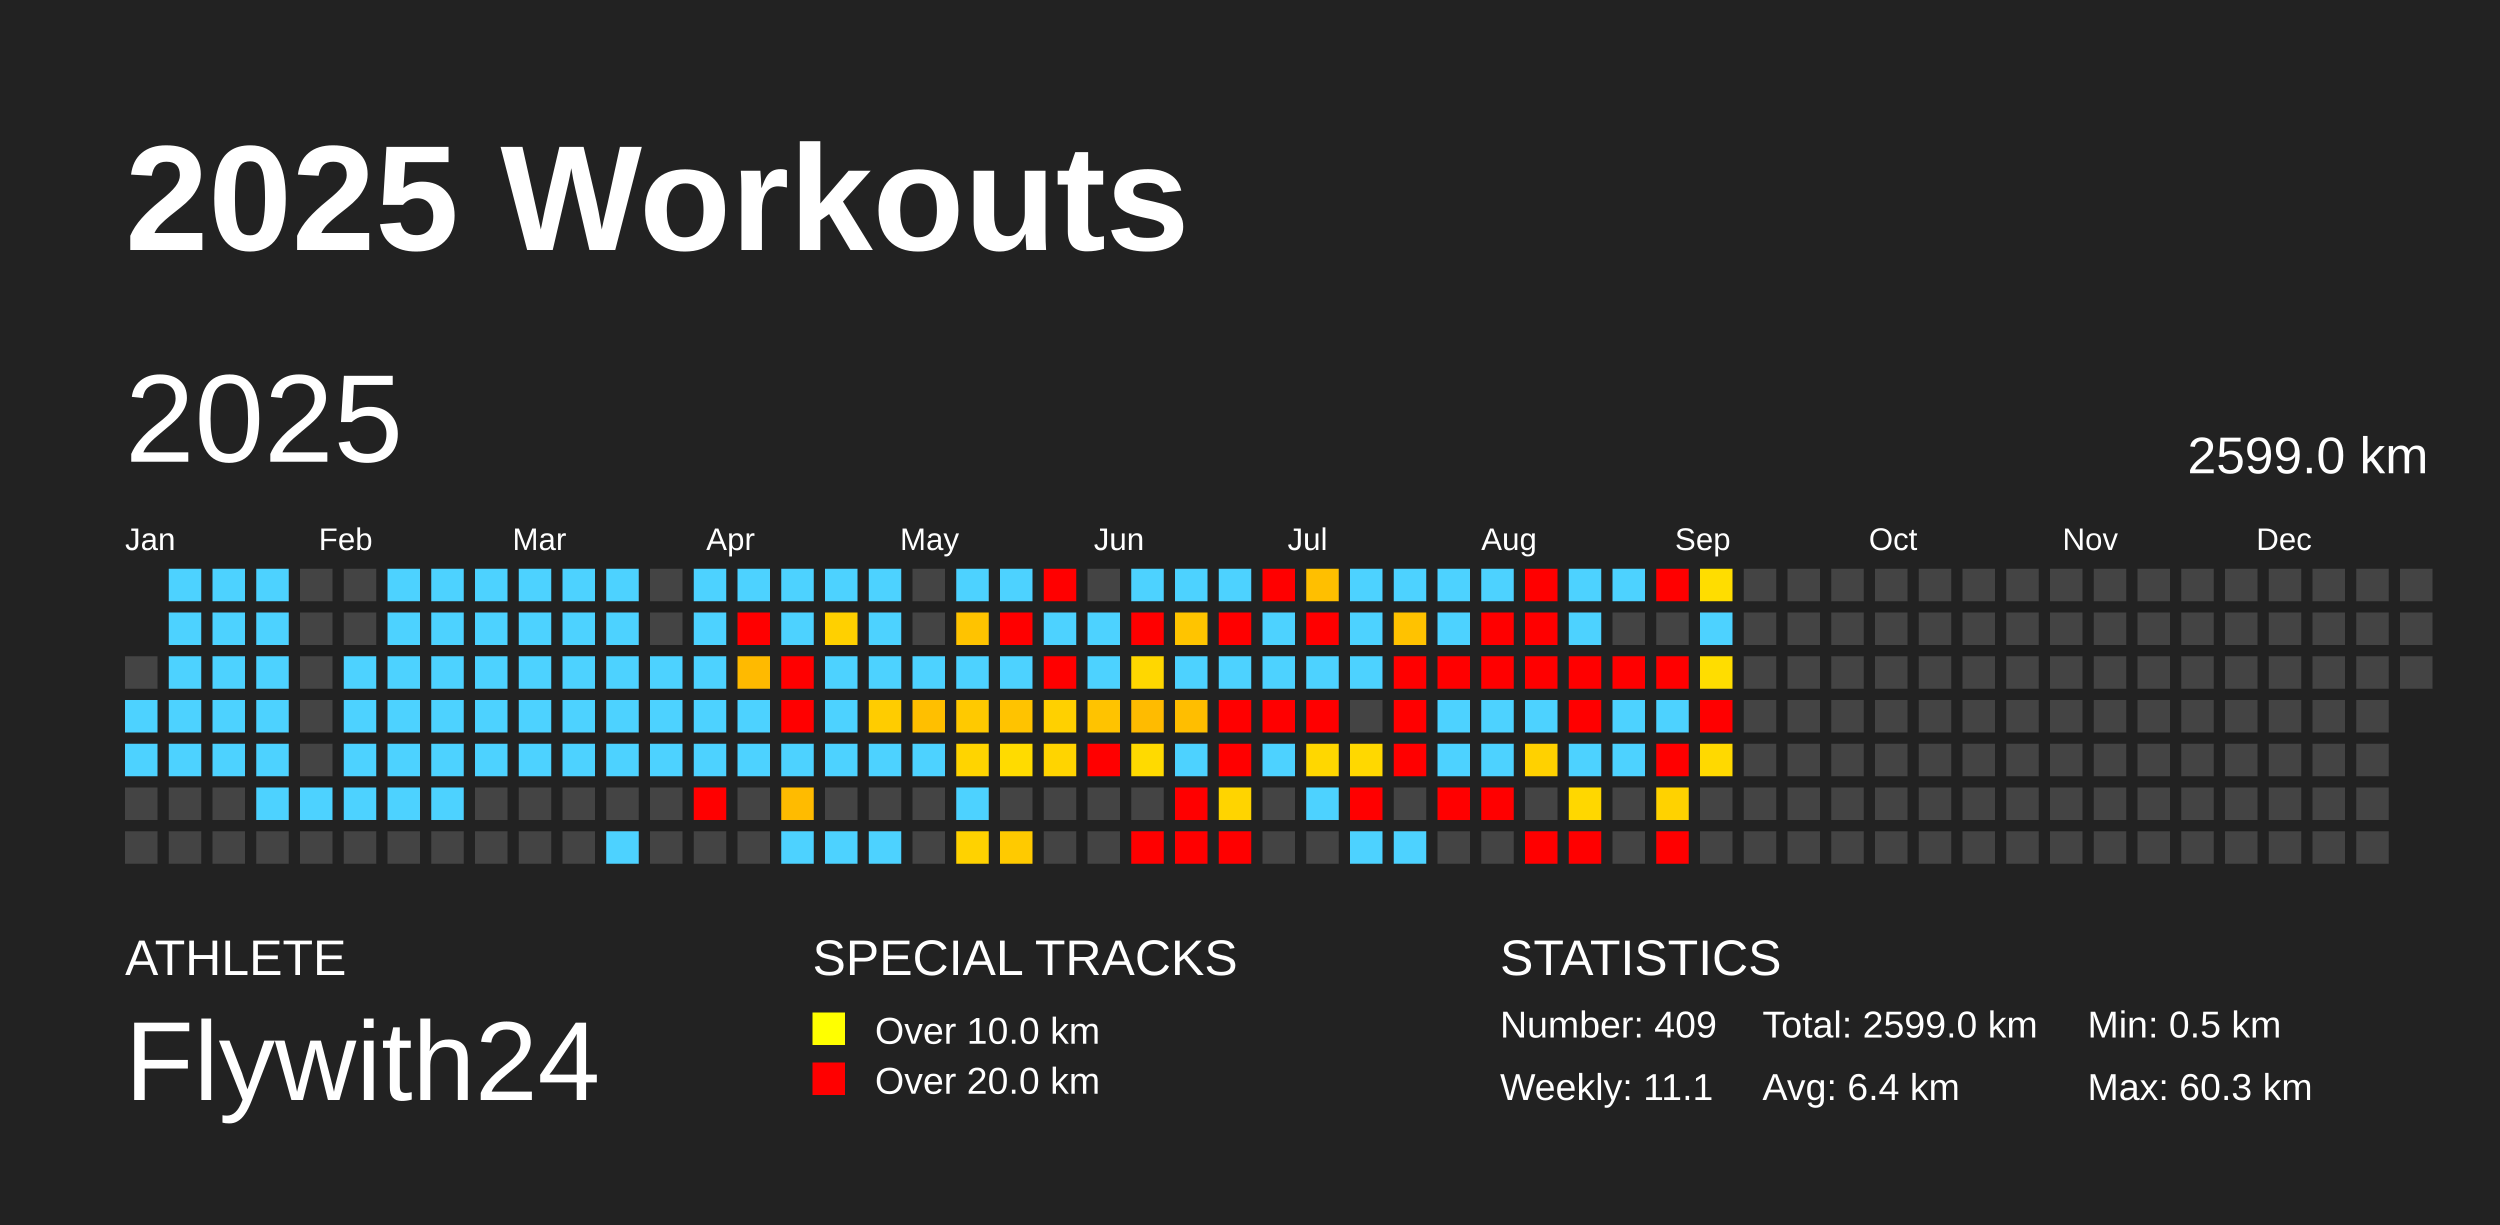
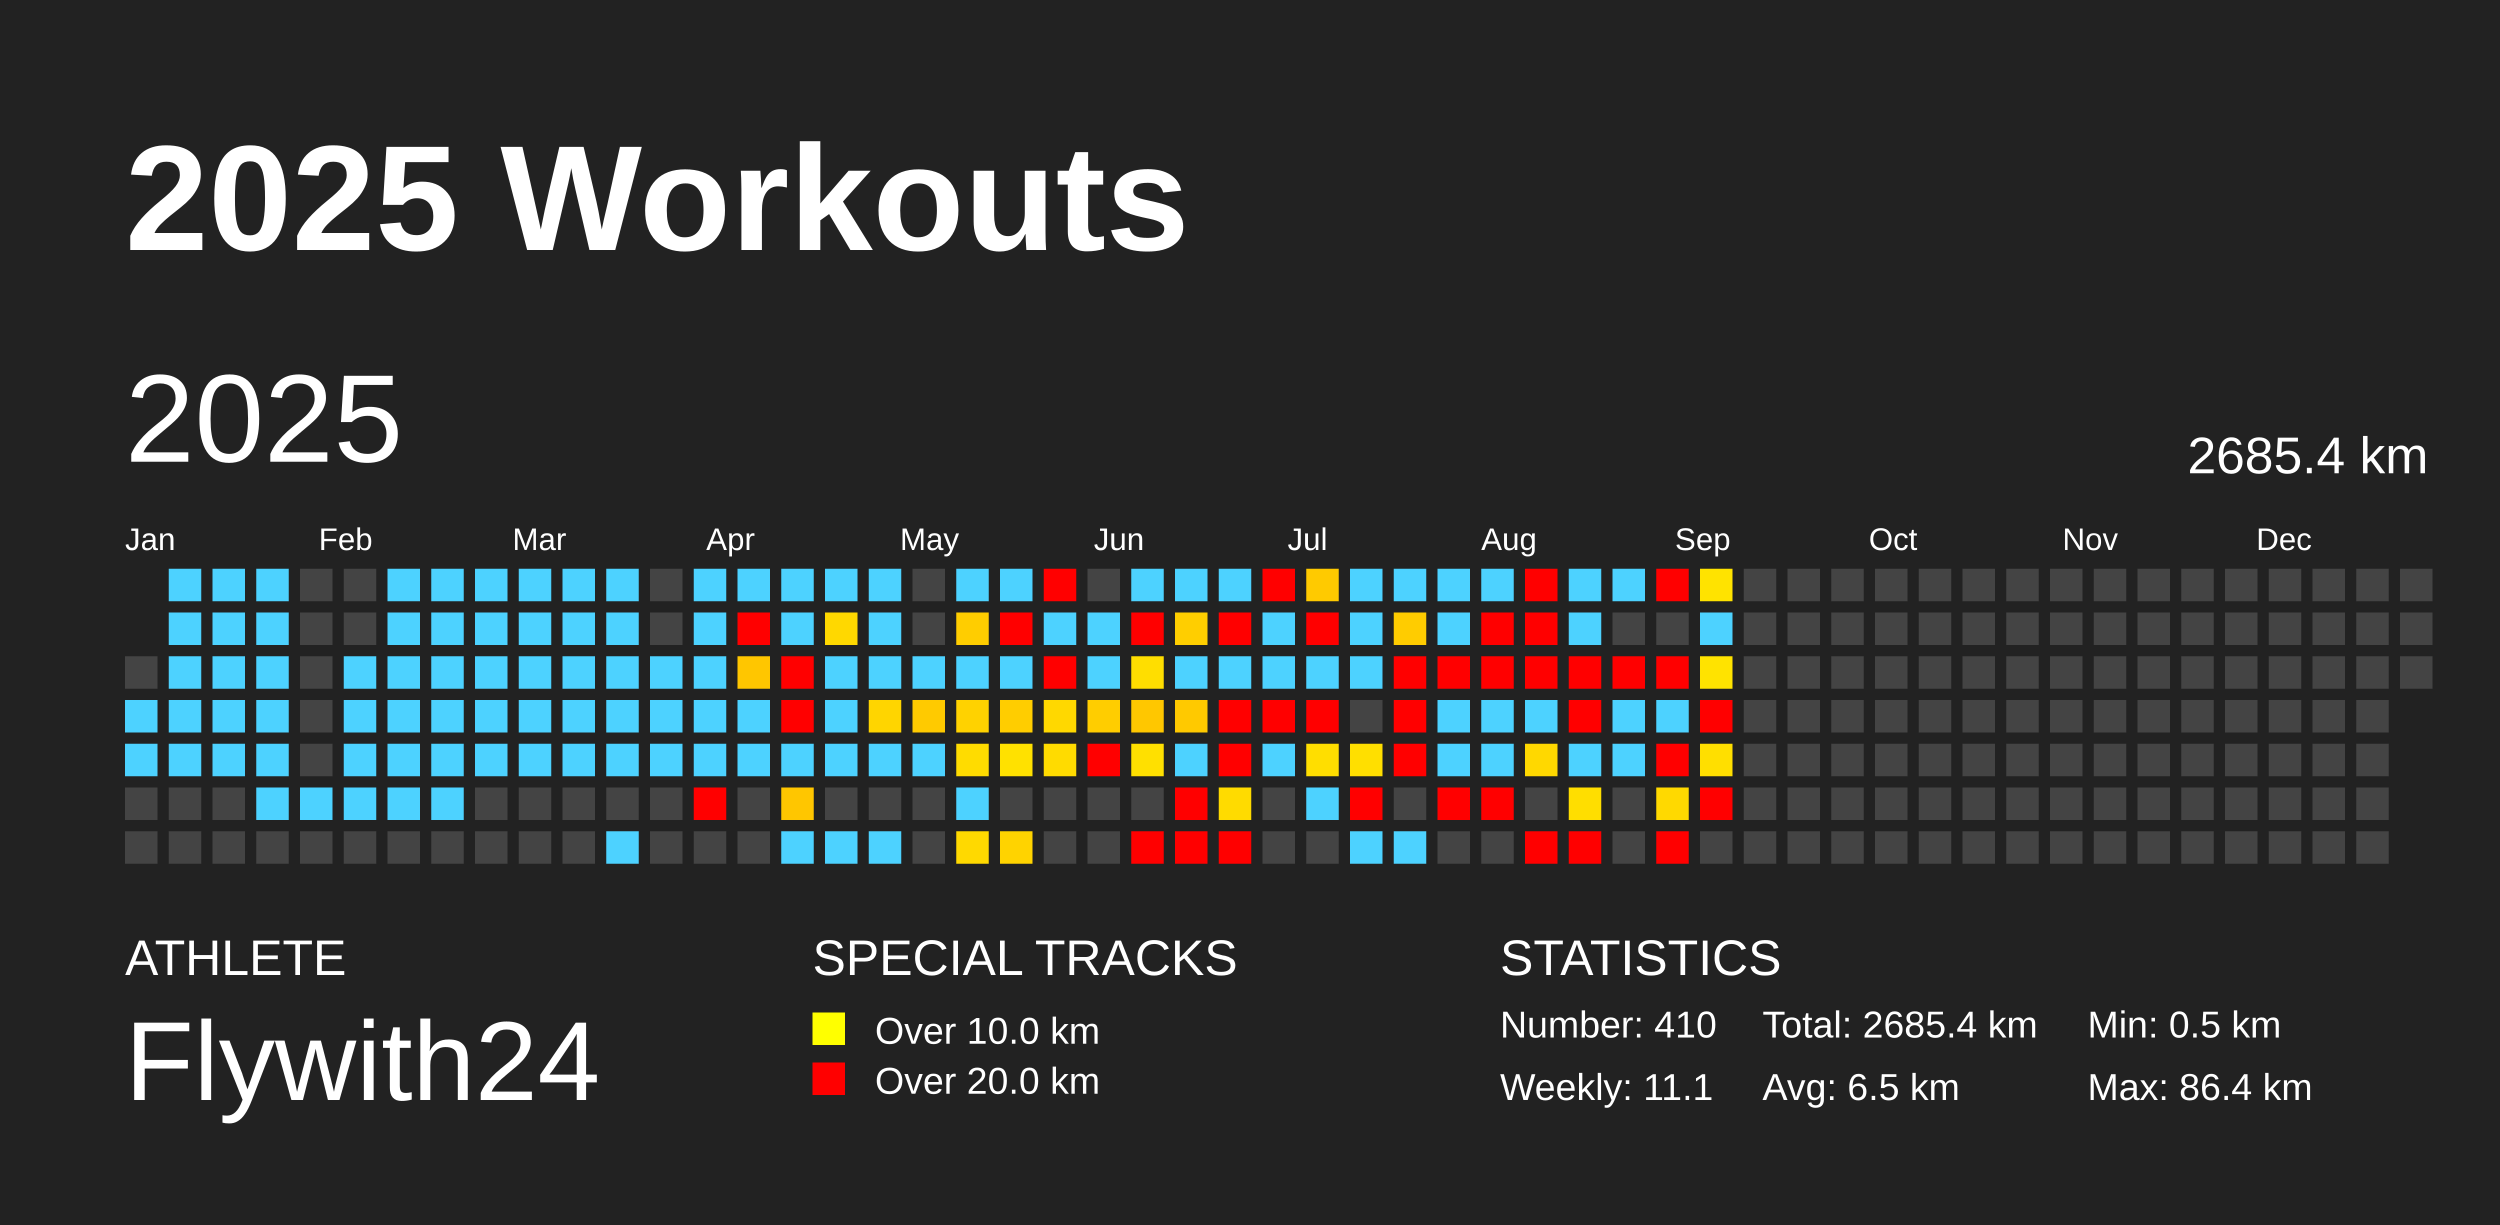
<svg xmlns="http://www.w3.org/2000/svg" baseProfile="full" height="98mm" version="1.1" viewBox="0,0,200,98" width="200mm">
  <defs />
  <rect fill="#222222" height="98" width="200" x="0" y="0" />
  <text fill="#FFFFFF" style="font-size:12px; font-family:Arial; font-weight:bold;" x="10" y="20">2025 Workouts</text>
  <text fill="#FFFFFF" style="font-size:4px; font-family:Arial" x="10" y="78">ATHLETE</text>
  <text fill="#FFFFFF" style="font-size:9px; font-family:Arial" x="10" y="88">Flywith24</text>
  <text fill="#FFFFFF" style="font-size:4px; font-family:Arial" x="65" y="78">SPECIAL TRACKS</text>
  <rect fill="yellow" height="2.6" width="2.6" x="65" y="81" />
  <text fill="#FFFFFF" style="font-size:3px; font-family:Arial" x="70" y="83.5">Over 10.0 km</text>
  <rect fill="red" height="2.6" width="2.6" x="65" y="85" />
  <text fill="#FFFFFF" style="font-size:3px; font-family:Arial" x="70" y="87.5">Over 20.0 km</text>
  <text fill="#FFFFFF" style="font-size:4px; font-family:Arial" x="120" y="78">STATISTICS</text>
-   <text fill="#FFFFFF" style="font-size:3px; font-family:Arial" x="120" y="83">Number: 409</text>
+   <text fill="#FFFFFF" style="font-size:3px; font-family:Arial" x="120" y="83">Number: 410</text>
  <text fill="#FFFFFF" style="font-size:3px; font-family:Arial" x="120" y="88">Weekly: 11.1</text>
-   <text fill="#FFFFFF" style="font-size:3px; font-family:Arial" x="141" y="83">Total: 2599.0 km</text>
-   <text fill="#FFFFFF" style="font-size:3px; font-family:Arial" x="141" y="88">Avg: 6.4 km</text>
+   <text fill="#FFFFFF" style="font-size:3px; font-family:Arial" x="141" y="83">Total: 2685.4 km</text>
+   <text fill="#FFFFFF" style="font-size:3px; font-family:Arial" x="141" y="88">Avg: 6.5 km</text>
  <text fill="#FFFFFF" style="font-size:3px; font-family:Arial" x="167" y="83">Min: 0.5 km</text>
-   <text fill="#FFFFFF" style="font-size:3px; font-family:Arial" x="167" y="88">Max: 60.3 km</text>
+   <text fill="#FFFFFF" style="font-size:3px; font-family:Arial" x="167" y="88">Max: 86.4 km</text>
  <text dominant-baseline="hanging" fill="#FFFFFF" style="font-size:10.0px; font-family:Arial;" x="10" y="30">2025</text>
-   <text dominant-baseline="hanging" fill="#FFFFFF" style="font-size:4.125px; font-family:Arial;" x="175" y="35">2599.0 km</text>
+   <text dominant-baseline="hanging" fill="#FFFFFF" style="font-size:4.125px; font-family:Arial;" x="175" y="35">2685.4 km</text>
  <text fill="#FFFFFF" style="font-size:2.5px; font-family:Arial" x="10.0" y="44">Jan</text>
  <text fill="#FFFFFF" style="font-size:2.5px; font-family:Arial" x="25.5" y="44">Feb</text>
  <text fill="#FFFFFF" style="font-size:2.5px; font-family:Arial" x="41.0" y="44">Mar</text>
  <text fill="#FFFFFF" style="font-size:2.5px; font-family:Arial" x="56.5" y="44">Apr</text>
  <text fill="#FFFFFF" style="font-size:2.5px; font-family:Arial" x="72.0" y="44">May</text>
  <text fill="#FFFFFF" style="font-size:2.5px; font-family:Arial" x="87.5" y="44">Jun</text>
  <text fill="#FFFFFF" style="font-size:2.5px; font-family:Arial" x="103.0" y="44">Jul</text>
  <text fill="#FFFFFF" style="font-size:2.5px; font-family:Arial" x="118.5" y="44">Aug</text>
  <text fill="#FFFFFF" style="font-size:2.5px; font-family:Arial" x="134.0" y="44">Sep</text>
  <text fill="#FFFFFF" style="font-size:2.5px; font-family:Arial" x="149.5" y="44">Oct</text>
  <text fill="#FFFFFF" style="font-size:2.5px; font-family:Arial" x="165.0" y="44">Nov</text>
  <text fill="#FFFFFF" style="font-size:2.5px; font-family:Arial" x="180.5" y="44">Dec</text>
  <rect fill="#444444" height="2.6" width="2.6" x="10.0" y="52.5" />
  <rect fill="#4dd2ff" height="2.6" width="2.6" x="10.0" y="56.0" />
  <rect fill="#4dd2ff" height="2.6" width="2.6" x="10.0" y="59.5" />
  <rect fill="#444444" height="2.6" width="2.6" x="10.0" y="63.0" />
  <rect fill="#444444" height="2.6" width="2.6" x="10.0" y="66.5" />
  <rect fill="#4dd2ff" height="2.6" width="2.6" x="13.5" y="45.5" />
  <rect fill="#4dd2ff" height="2.6" width="2.6" x="13.5" y="49.0" />
  <rect fill="#4dd2ff" height="2.6" width="2.6" x="13.5" y="52.5" />
  <rect fill="#4dd2ff" height="2.6" width="2.6" x="13.5" y="56.0" />
  <rect fill="#4dd2ff" height="2.6" width="2.6" x="13.5" y="59.5" />
  <rect fill="#444444" height="2.6" width="2.6" x="13.5" y="63.0" />
  <rect fill="#444444" height="2.6" width="2.6" x="13.5" y="66.5" />
  <rect fill="#4dd2ff" height="2.6" width="2.6" x="17.0" y="45.5" />
  <rect fill="#4dd2ff" height="2.6" width="2.6" x="17.0" y="49.0" />
  <rect fill="#4dd2ff" height="2.6" width="2.6" x="17.0" y="52.5" />
  <rect fill="#4dd2ff" height="2.6" width="2.6" x="17.0" y="56.0" />
  <rect fill="#4dd2ff" height="2.6" width="2.6" x="17.0" y="59.5" />
  <rect fill="#444444" height="2.6" width="2.6" x="17.0" y="63.0" />
  <rect fill="#444444" height="2.6" width="2.6" x="17.0" y="66.5" />
  <rect fill="#4dd2ff" height="2.6" width="2.6" x="20.5" y="45.5" />
  <rect fill="#4dd2ff" height="2.6" width="2.6" x="20.5" y="49.0" />
  <rect fill="#4dd2ff" height="2.6" width="2.6" x="20.5" y="52.5" />
  <rect fill="#4dd2ff" height="2.6" width="2.6" x="20.5" y="56.0" />
  <rect fill="#4dd2ff" height="2.6" width="2.6" x="20.5" y="59.5" />
  <rect fill="#4dd2ff" height="2.6" width="2.6" x="20.5" y="63.0" />
  <rect fill="#444444" height="2.6" width="2.6" x="20.5" y="66.5" />
  <rect fill="#444444" height="2.6" width="2.6" x="24.0" y="45.5" />
  <rect fill="#444444" height="2.6" width="2.6" x="24.0" y="49.0" />
  <rect fill="#444444" height="2.6" width="2.6" x="24.0" y="52.5" />
  <rect fill="#444444" height="2.6" width="2.6" x="24.0" y="56.0" />
  <rect fill="#444444" height="2.6" width="2.6" x="24.0" y="59.5" />
  <rect fill="#4dd2ff" height="2.6" width="2.6" x="24.0" y="63.0" />
  <rect fill="#444444" height="2.6" width="2.6" x="24.0" y="66.5" />
  <rect fill="#444444" height="2.6" width="2.6" x="27.5" y="45.5" />
  <rect fill="#444444" height="2.6" width="2.6" x="27.5" y="49.0" />
  <rect fill="#4dd2ff" height="2.6" width="2.6" x="27.5" y="52.5" />
  <rect fill="#4dd2ff" height="2.6" width="2.6" x="27.5" y="56.0" />
  <rect fill="#4dd2ff" height="2.6" width="2.6" x="27.5" y="59.5" />
  <rect fill="#4dd2ff" height="2.6" width="2.6" x="27.5" y="63.0" />
  <rect fill="#444444" height="2.6" width="2.6" x="27.5" y="66.5" />
  <rect fill="#4dd2ff" height="2.6" width="2.6" x="31.0" y="45.5" />
  <rect fill="#4dd2ff" height="2.6" width="2.6" x="31.0" y="49.0" />
  <rect fill="#4dd2ff" height="2.6" width="2.6" x="31.0" y="52.5" />
  <rect fill="#4dd2ff" height="2.6" width="2.6" x="31.0" y="56.0" />
  <rect fill="#4dd2ff" height="2.6" width="2.6" x="31.0" y="59.5" />
  <rect fill="#4dd2ff" height="2.6" width="2.6" x="31.0" y="63.0" />
  <rect fill="#444444" height="2.6" width="2.6" x="31.0" y="66.5" />
  <rect fill="#4dd2ff" height="2.6" width="2.6" x="34.5" y="45.5" />
  <rect fill="#4dd2ff" height="2.6" width="2.6" x="34.5" y="49.0" />
  <rect fill="#4dd2ff" height="2.6" width="2.6" x="34.5" y="52.5" />
  <rect fill="#4dd2ff" height="2.6" width="2.6" x="34.5" y="56.0" />
  <rect fill="#4dd2ff" height="2.6" width="2.6" x="34.5" y="59.5" />
  <rect fill="#4dd2ff" height="2.6" width="2.6" x="34.5" y="63.0" />
  <rect fill="#444444" height="2.6" width="2.6" x="34.5" y="66.5" />
  <rect fill="#4dd2ff" height="2.6" width="2.6" x="38.0" y="45.5" />
  <rect fill="#4dd2ff" height="2.6" width="2.6" x="38.0" y="49.0" />
  <rect fill="#4dd2ff" height="2.6" width="2.6" x="38.0" y="52.5" />
  <rect fill="#4dd2ff" height="2.6" width="2.6" x="38.0" y="56.0" />
  <rect fill="#4dd2ff" height="2.6" width="2.6" x="38.0" y="59.5" />
  <rect fill="#444444" height="2.6" width="2.6" x="38.0" y="63.0" />
  <rect fill="#444444" height="2.6" width="2.6" x="38.0" y="66.5" />
  <rect fill="#4dd2ff" height="2.6" width="2.6" x="41.5" y="45.5" />
  <rect fill="#4dd2ff" height="2.6" width="2.6" x="41.5" y="49.0" />
  <rect fill="#4dd2ff" height="2.6" width="2.6" x="41.5" y="52.5" />
  <rect fill="#4dd2ff" height="2.6" width="2.6" x="41.5" y="56.0" />
  <rect fill="#4dd2ff" height="2.6" width="2.6" x="41.5" y="59.5" />
  <rect fill="#444444" height="2.6" width="2.6" x="41.5" y="63.0" />
  <rect fill="#444444" height="2.6" width="2.6" x="41.5" y="66.5" />
  <rect fill="#4dd2ff" height="2.6" width="2.6" x="45.0" y="45.5" />
  <rect fill="#4dd2ff" height="2.6" width="2.6" x="45.0" y="49.0" />
  <rect fill="#4dd2ff" height="2.6" width="2.6" x="45.0" y="52.5" />
  <rect fill="#4dd2ff" height="2.6" width="2.6" x="45.0" y="56.0" />
  <rect fill="#4dd2ff" height="2.6" width="2.6" x="45.0" y="59.5" />
  <rect fill="#444444" height="2.6" width="2.6" x="45.0" y="63.0" />
  <rect fill="#444444" height="2.6" width="2.6" x="45.0" y="66.5" />
  <rect fill="#4dd2ff" height="2.6" width="2.6" x="48.5" y="45.5" />
  <rect fill="#4dd2ff" height="2.6" width="2.6" x="48.5" y="49.0" />
  <rect fill="#4dd2ff" height="2.6" width="2.6" x="48.5" y="52.5" />
  <rect fill="#4dd2ff" height="2.6" width="2.6" x="48.5" y="56.0" />
  <rect fill="#4dd2ff" height="2.6" width="2.6" x="48.5" y="59.5" />
  <rect fill="#444444" height="2.6" width="2.6" x="48.5" y="63.0" />
  <rect fill="#4dd2ff" height="2.6" width="2.6" x="48.5" y="66.5" />
  <rect fill="#444444" height="2.6" width="2.6" x="52.0" y="45.5" />
  <rect fill="#444444" height="2.6" width="2.6" x="52.0" y="49.0" />
  <rect fill="#4dd2ff" height="2.6" width="2.6" x="52.0" y="52.5" />
  <rect fill="#4dd2ff" height="2.6" width="2.6" x="52.0" y="56.0" />
  <rect fill="#4dd2ff" height="2.6" width="2.6" x="52.0" y="59.5" />
  <rect fill="#444444" height="2.6" width="2.6" x="52.0" y="63.0" />
  <rect fill="#444444" height="2.6" width="2.6" x="52.0" y="66.5" />
  <rect fill="#4dd2ff" height="2.6" width="2.6" x="55.5" y="45.5" />
  <rect fill="#4dd2ff" height="2.6" width="2.6" x="55.5" y="49.0" />
  <rect fill="#4dd2ff" height="2.6" width="2.6" x="55.5" y="52.5" />
  <rect fill="#4dd2ff" height="2.6" width="2.6" x="55.5" y="56.0" />
  <rect fill="#4dd2ff" height="2.6" width="2.6" x="55.5" y="59.5" />
  <rect fill="red" height="2.6" width="2.6" x="55.5" y="63.0" />
  <rect fill="#444444" height="2.6" width="2.6" x="55.5" y="66.5" />
  <rect fill="#4dd2ff" height="2.6" width="2.6" x="59.0" y="45.5" />
  <rect fill="red" height="2.6" width="2.6" x="59.0" y="49.0" />
-   <rect fill="#ffba00" height="2.6" width="2.6" x="59.0" y="52.5" />
+   <rect fill="#ffc600" height="2.6" width="2.6" x="59.0" y="52.5" />
  <rect fill="#4dd2ff" height="2.6" width="2.6" x="59.0" y="56.0" />
  <rect fill="#4dd2ff" height="2.6" width="2.6" x="59.0" y="59.5" />
  <rect fill="#444444" height="2.6" width="2.6" x="59.0" y="63.0" />
  <rect fill="#444444" height="2.6" width="2.6" x="59.0" y="66.5" />
  <rect fill="#4dd2ff" height="2.6" width="2.6" x="62.5" y="45.5" />
  <rect fill="#4dd2ff" height="2.6" width="2.6" x="62.5" y="49.0" />
  <rect fill="red" height="2.6" width="2.6" x="62.5" y="52.5" />
  <rect fill="red" height="2.6" width="2.6" x="62.5" y="56.0" />
  <rect fill="#4dd2ff" height="2.6" width="2.6" x="62.5" y="59.5" />
-   <rect fill="#ffbb00" height="2.6" width="2.6" x="62.5" y="63.0" />
+   <rect fill="#ffc600" height="2.6" width="2.6" x="62.5" y="63.0" />
  <rect fill="#4dd2ff" height="2.6" width="2.6" x="62.5" y="66.5" />
  <rect fill="#4dd2ff" height="2.6" width="2.6" x="66.0" y="45.5" />
-   <rect fill="#ffd000" height="2.6" width="2.6" x="66.0" y="49.0" />
+   <rect fill="#ffd800" height="2.6" width="2.6" x="66.0" y="49.0" />
  <rect fill="#4dd2ff" height="2.6" width="2.6" x="66.0" y="52.5" />
  <rect fill="#4dd2ff" height="2.6" width="2.6" x="66.0" y="56.0" />
  <rect fill="#4dd2ff" height="2.6" width="2.6" x="66.0" y="59.5" />
  <rect fill="#444444" height="2.6" width="2.6" x="66.0" y="63.0" />
  <rect fill="#4dd2ff" height="2.6" width="2.6" x="66.0" y="66.5" />
  <rect fill="#4dd2ff" height="2.6" width="2.6" x="69.5" y="45.5" />
  <rect fill="#4dd2ff" height="2.6" width="2.6" x="69.5" y="49.0" />
  <rect fill="#4dd2ff" height="2.6" width="2.6" x="69.5" y="52.5" />
-   <rect fill="#ffcc00" height="2.6" width="2.6" x="69.5" y="56.0" />
+   <rect fill="#ffd500" height="2.6" width="2.6" x="69.5" y="56.0" />
  <rect fill="#4dd2ff" height="2.6" width="2.6" x="69.5" y="59.5" />
  <rect fill="#444444" height="2.6" width="2.6" x="69.5" y="63.0" />
  <rect fill="#4dd2ff" height="2.6" width="2.6" x="69.5" y="66.5" />
  <rect fill="#444444" height="2.6" width="2.6" x="73.0" y="45.5" />
  <rect fill="#444444" height="2.6" width="2.6" x="73.0" y="49.0" />
  <rect fill="#4dd2ff" height="2.6" width="2.6" x="73.0" y="52.5" />
-   <rect fill="#ffbf00" height="2.6" width="2.6" x="73.0" y="56.0" />
+   <rect fill="#ffca00" height="2.6" width="2.6" x="73.0" y="56.0" />
  <rect fill="#4dd2ff" height="2.6" width="2.6" x="73.0" y="59.5" />
  <rect fill="#444444" height="2.6" width="2.6" x="73.0" y="63.0" />
  <rect fill="#444444" height="2.6" width="2.6" x="73.0" y="66.5" />
  <rect fill="#4dd2ff" height="2.6" width="2.6" x="76.5" y="45.5" />
-   <rect fill="#ffc300" height="2.6" width="2.6" x="76.5" y="49.0" />
+   <rect fill="#ffcd00" height="2.6" width="2.6" x="76.5" y="49.0" />
  <rect fill="#4dd2ff" height="2.6" width="2.6" x="76.5" y="52.5" />
-   <rect fill="#ffc900" height="2.6" width="2.6" x="76.5" y="56.0" />
-   <rect fill="#ffd400" height="2.6" width="2.6" x="76.5" y="59.5" />
+   <rect fill="#ffd200" height="2.6" width="2.6" x="76.5" y="56.0" />
+   <rect fill="#ffdc00" height="2.6" width="2.6" x="76.5" y="59.5" />
  <rect fill="#4dd2ff" height="2.6" width="2.6" x="76.5" y="63.0" />
-   <rect fill="#ffd200" height="2.6" width="2.6" x="76.5" y="66.5" />
+   <rect fill="#ffd900" height="2.6" width="2.6" x="76.5" y="66.5" />
  <rect fill="#4dd2ff" height="2.6" width="2.6" x="80.0" y="45.5" />
  <rect fill="red" height="2.6" width="2.6" x="80.0" y="49.0" />
  <rect fill="#4dd2ff" height="2.6" width="2.6" x="80.0" y="52.5" />
-   <rect fill="#ffc300" height="2.6" width="2.6" x="80.0" y="56.0" />
-   <rect fill="#ffdb00" height="2.6" width="2.6" x="80.0" y="59.5" />
+   <rect fill="#ffcd00" height="2.6" width="2.6" x="80.0" y="56.0" />
+   <rect fill="#ffe100" height="2.6" width="2.6" x="80.0" y="59.5" />
  <rect fill="#444444" height="2.6" width="2.6" x="80.0" y="63.0" />
-   <rect fill="#ffca00" height="2.6" width="2.6" x="80.0" y="66.5" />
+   <rect fill="#ffd300" height="2.6" width="2.6" x="80.0" y="66.5" />
  <rect fill="red" height="2.6" width="2.6" x="83.5" y="45.5" />
  <rect fill="#4dd2ff" height="2.6" width="2.6" x="83.5" y="49.0" />
  <rect fill="red" height="2.6" width="2.6" x="83.5" y="52.5" />
-   <rect fill="#ffd000" height="2.6" width="2.6" x="83.5" y="56.0" />
-   <rect fill="#ffd400" height="2.6" width="2.6" x="83.5" y="59.5" />
+   <rect fill="#ffd800" height="2.6" width="2.6" x="83.5" y="56.0" />
+   <rect fill="#ffdb00" height="2.6" width="2.6" x="83.5" y="59.5" />
  <rect fill="#444444" height="2.6" width="2.6" x="83.5" y="63.0" />
  <rect fill="#444444" height="2.6" width="2.6" x="83.5" y="66.5" />
  <rect fill="#444444" height="2.6" width="2.6" x="87.0" y="45.5" />
  <rect fill="#4dd2ff" height="2.6" width="2.6" x="87.0" y="49.0" />
  <rect fill="#4dd2ff" height="2.6" width="2.6" x="87.0" y="52.5" />
-   <rect fill="#ffc300" height="2.6" width="2.6" x="87.0" y="56.0" />
+   <rect fill="#ffcd00" height="2.6" width="2.6" x="87.0" y="56.0" />
  <rect fill="red" height="2.6" width="2.6" x="87.0" y="59.5" />
  <rect fill="#444444" height="2.6" width="2.6" x="87.0" y="63.0" />
  <rect fill="#444444" height="2.6" width="2.6" x="87.0" y="66.5" />
  <rect fill="#4dd2ff" height="2.6" width="2.6" x="90.5" y="45.5" />
  <rect fill="red" height="2.6" width="2.6" x="90.5" y="49.0" />
-   <rect fill="#ffd700" height="2.6" width="2.6" x="90.5" y="52.5" />
-   <rect fill="#ffbb00" height="2.6" width="2.6" x="90.5" y="56.0" />
-   <rect fill="#ffda00" height="2.6" width="2.6" x="90.5" y="59.5" />
+   <rect fill="#ffde00" height="2.6" width="2.6" x="90.5" y="52.5" />
+   <rect fill="#ffc700" height="2.6" width="2.6" x="90.5" y="56.0" />
+   <rect fill="#ffe000" height="2.6" width="2.6" x="90.5" y="59.5" />
  <rect fill="#444444" height="2.6" width="2.6" x="90.5" y="63.0" />
  <rect fill="red" height="2.6" width="2.6" x="90.5" y="66.5" />
  <rect fill="#4dd2ff" height="2.6" width="2.6" x="94.0" y="45.5" />
-   <rect fill="#ffc400" height="2.6" width="2.6" x="94.0" y="49.0" />
+   <rect fill="#ffce00" height="2.6" width="2.6" x="94.0" y="49.0" />
  <rect fill="#4dd2ff" height="2.6" width="2.6" x="94.0" y="52.5" />
-   <rect fill="#ffbe00" height="2.6" width="2.6" x="94.0" y="56.0" />
+   <rect fill="#ffc900" height="2.6" width="2.6" x="94.0" y="56.0" />
  <rect fill="#4dd2ff" height="2.6" width="2.6" x="94.0" y="59.5" />
  <rect fill="red" height="2.6" width="2.6" x="94.0" y="63.0" />
  <rect fill="red" height="2.6" width="2.6" x="94.0" y="66.5" />
  <rect fill="#4dd2ff" height="2.6" width="2.6" x="97.5" y="45.5" />
  <rect fill="red" height="2.6" width="2.6" x="97.5" y="49.0" />
  <rect fill="#4dd2ff" height="2.6" width="2.6" x="97.5" y="52.5" />
  <rect fill="red" height="2.6" width="2.6" x="97.5" y="56.0" />
  <rect fill="red" height="2.6" width="2.6" x="97.5" y="59.5" />
-   <rect fill="#ffd400" height="2.6" width="2.6" x="97.5" y="63.0" />
+   <rect fill="#ffdb00" height="2.6" width="2.6" x="97.5" y="63.0" />
  <rect fill="red" height="2.6" width="2.6" x="97.5" y="66.5" />
  <rect fill="red" height="2.6" width="2.6" x="101.0" y="45.5" />
  <rect fill="#4dd2ff" height="2.6" width="2.6" x="101.0" y="49.0" />
  <rect fill="#4dd2ff" height="2.6" width="2.6" x="101.0" y="52.5" />
  <rect fill="red" height="2.6" width="2.6" x="101.0" y="56.0" />
  <rect fill="#4dd2ff" height="2.6" width="2.6" x="101.0" y="59.5" />
  <rect fill="#444444" height="2.6" width="2.6" x="101.0" y="63.0" />
  <rect fill="#444444" height="2.6" width="2.6" x="101.0" y="66.5" />
-   <rect fill="#ffbf00" height="2.6" width="2.6" x="104.5" y="45.5" />
+   <rect fill="#ffca00" height="2.6" width="2.6" x="104.5" y="45.5" />
  <rect fill="red" height="2.6" width="2.6" x="104.5" y="49.0" />
  <rect fill="#4dd2ff" height="2.6" width="2.6" x="104.5" y="52.5" />
  <rect fill="red" height="2.6" width="2.6" x="104.5" y="56.0" />
-   <rect fill="#ffd700" height="2.6" width="2.6" x="104.5" y="59.5" />
+   <rect fill="#ffde00" height="2.6" width="2.6" x="104.5" y="59.5" />
  <rect fill="#4dd2ff" height="2.6" width="2.6" x="104.5" y="63.0" />
  <rect fill="#444444" height="2.6" width="2.6" x="104.5" y="66.5" />
  <rect fill="#4dd2ff" height="2.6" width="2.6" x="108.0" y="45.5" />
  <rect fill="#4dd2ff" height="2.6" width="2.6" x="108.0" y="49.0" />
  <rect fill="#4dd2ff" height="2.6" width="2.6" x="108.0" y="52.5" />
  <rect fill="#444444" height="2.6" width="2.6" x="108.0" y="56.0" />
-   <rect fill="#ffd800" height="2.6" width="2.6" x="108.0" y="59.5" />
+   <rect fill="#ffdf00" height="2.6" width="2.6" x="108.0" y="59.5" />
  <rect fill="red" height="2.6" width="2.6" x="108.0" y="63.0" />
  <rect fill="#4dd2ff" height="2.6" width="2.6" x="108.0" y="66.5" />
  <rect fill="#4dd2ff" height="2.6" width="2.6" x="111.5" y="45.5" />
-   <rect fill="#ffc200" height="2.6" width="2.6" x="111.5" y="49.0" />
+   <rect fill="#ffcc00" height="2.6" width="2.6" x="111.5" y="49.0" />
  <rect fill="red" height="2.6" width="2.6" x="111.5" y="52.5" />
  <rect fill="red" height="2.6" width="2.6" x="111.5" y="56.0" />
  <rect fill="red" height="2.6" width="2.6" x="111.5" y="59.5" />
  <rect fill="#444444" height="2.6" width="2.6" x="111.5" y="63.0" />
  <rect fill="#4dd2ff" height="2.6" width="2.6" x="111.5" y="66.5" />
  <rect fill="#4dd2ff" height="2.6" width="2.6" x="115.0" y="45.5" />
  <rect fill="#4dd2ff" height="2.6" width="2.6" x="115.0" y="49.0" />
  <rect fill="red" height="2.6" width="2.6" x="115.0" y="52.5" />
  <rect fill="#4dd2ff" height="2.6" width="2.6" x="115.0" y="56.0" />
  <rect fill="#4dd2ff" height="2.6" width="2.6" x="115.0" y="59.5" />
  <rect fill="red" height="2.6" width="2.6" x="115.0" y="63.0" />
  <rect fill="#444444" height="2.6" width="2.6" x="115.0" y="66.5" />
  <rect fill="#4dd2ff" height="2.6" width="2.6" x="118.5" y="45.5" />
  <rect fill="red" height="2.6" width="2.6" x="118.5" y="49.0" />
  <rect fill="red" height="2.6" width="2.6" x="118.5" y="52.5" />
  <rect fill="#4dd2ff" height="2.6" width="2.6" x="118.5" y="56.0" />
  <rect fill="#4dd2ff" height="2.6" width="2.6" x="118.5" y="59.5" />
  <rect fill="red" height="2.6" width="2.6" x="118.5" y="63.0" />
  <rect fill="#444444" height="2.6" width="2.6" x="118.5" y="66.5" />
  <rect fill="red" height="2.6" width="2.6" x="122.0" y="45.5" />
  <rect fill="red" height="2.6" width="2.6" x="122.0" y="49.0" />
  <rect fill="red" height="2.6" width="2.6" x="122.0" y="52.5" />
  <rect fill="#4dd2ff" height="2.6" width="2.6" x="122.0" y="56.0" />
-   <rect fill="#ffd100" height="2.6" width="2.6" x="122.0" y="59.5" />
+   <rect fill="#ffd800" height="2.6" width="2.6" x="122.0" y="59.5" />
  <rect fill="#444444" height="2.6" width="2.6" x="122.0" y="63.0" />
  <rect fill="red" height="2.6" width="2.6" x="122.0" y="66.5" />
  <rect fill="#4dd2ff" height="2.6" width="2.6" x="125.5" y="45.5" />
  <rect fill="#4dd2ff" height="2.6" width="2.6" x="125.5" y="49.0" />
  <rect fill="red" height="2.6" width="2.6" x="125.5" y="52.5" />
  <rect fill="red" height="2.6" width="2.6" x="125.5" y="56.0" />
  <rect fill="#4dd2ff" height="2.6" width="2.6" x="125.5" y="59.5" />
-   <rect fill="#ffd700" height="2.6" width="2.6" x="125.5" y="63.0" />
+   <rect fill="#ffde00" height="2.6" width="2.6" x="125.5" y="63.0" />
  <rect fill="red" height="2.6" width="2.6" x="125.5" y="66.5" />
  <rect fill="#4dd2ff" height="2.6" width="2.6" x="129.0" y="45.5" />
  <rect fill="#444444" height="2.6" width="2.6" x="129.0" y="49.0" />
  <rect fill="red" height="2.6" width="2.6" x="129.0" y="52.5" />
  <rect fill="#4dd2ff" height="2.6" width="2.6" x="129.0" y="56.0" />
  <rect fill="#4dd2ff" height="2.6" width="2.6" x="129.0" y="59.5" />
  <rect fill="#444444" height="2.6" width="2.6" x="129.0" y="63.0" />
  <rect fill="#444444" height="2.6" width="2.6" x="129.0" y="66.5" />
  <rect fill="red" height="2.6" width="2.6" x="132.5" y="45.5" />
  <rect fill="#444444" height="2.6" width="2.6" x="132.5" y="49.0" />
  <rect fill="red" height="2.6" width="2.6" x="132.5" y="52.5" />
  <rect fill="#4dd2ff" height="2.6" width="2.6" x="132.5" y="56.0" />
  <rect fill="red" height="2.6" width="2.6" x="132.5" y="59.5" />
-   <rect fill="#ffd200" height="2.6" width="2.6" x="132.5" y="63.0" />
+   <rect fill="#ffd900" height="2.6" width="2.6" x="132.5" y="63.0" />
  <rect fill="red" height="2.6" width="2.6" x="132.5" y="66.5" />
-   <rect fill="#ffdd00" height="2.6" width="2.6" x="136.0" y="45.5" />
+   <rect fill="#ffe300" height="2.6" width="2.6" x="136.0" y="45.5" />
  <rect fill="#4dd2ff" height="2.6" width="2.6" x="136.0" y="49.0" />
-   <rect fill="#ffdd00" height="2.6" width="2.6" x="136.0" y="52.5" />
+   <rect fill="#ffe300" height="2.6" width="2.6" x="136.0" y="52.5" />
  <rect fill="red" height="2.6" width="2.6" x="136.0" y="56.0" />
-   <rect fill="#ffd900" height="2.6" width="2.6" x="136.0" y="59.5" />
-   <rect fill="#444444" height="2.6" width="2.6" x="136.0" y="63.0" />
+   <rect fill="#ffdf00" height="2.6" width="2.6" x="136.0" y="59.5" />
+   <rect fill="red" height="2.6" width="2.6" x="136.0" y="63.0" />
  <rect fill="#444444" height="2.6" width="2.6" x="136.0" y="66.5" />
  <rect fill="#444444" height="2.6" width="2.6" x="139.5" y="45.5" />
  <rect fill="#444444" height="2.6" width="2.6" x="139.5" y="49.0" />
  <rect fill="#444444" height="2.6" width="2.6" x="139.5" y="52.5" />
  <rect fill="#444444" height="2.6" width="2.6" x="139.5" y="56.0" />
  <rect fill="#444444" height="2.6" width="2.6" x="139.5" y="59.5" />
  <rect fill="#444444" height="2.6" width="2.6" x="139.5" y="63.0" />
  <rect fill="#444444" height="2.6" width="2.6" x="139.5" y="66.5" />
  <rect fill="#444444" height="2.6" width="2.6" x="143.0" y="45.5" />
  <rect fill="#444444" height="2.6" width="2.6" x="143.0" y="49.0" />
  <rect fill="#444444" height="2.6" width="2.6" x="143.0" y="52.5" />
  <rect fill="#444444" height="2.6" width="2.6" x="143.0" y="56.0" />
  <rect fill="#444444" height="2.6" width="2.6" x="143.0" y="59.5" />
  <rect fill="#444444" height="2.6" width="2.6" x="143.0" y="63.0" />
  <rect fill="#444444" height="2.6" width="2.6" x="143.0" y="66.5" />
  <rect fill="#444444" height="2.6" width="2.6" x="146.5" y="45.5" />
  <rect fill="#444444" height="2.6" width="2.6" x="146.5" y="49.0" />
  <rect fill="#444444" height="2.6" width="2.6" x="146.5" y="52.5" />
  <rect fill="#444444" height="2.6" width="2.6" x="146.5" y="56.0" />
  <rect fill="#444444" height="2.6" width="2.6" x="146.5" y="59.5" />
  <rect fill="#444444" height="2.6" width="2.6" x="146.5" y="63.0" />
  <rect fill="#444444" height="2.6" width="2.6" x="146.5" y="66.5" />
  <rect fill="#444444" height="2.6" width="2.6" x="150.0" y="45.5" />
  <rect fill="#444444" height="2.6" width="2.6" x="150.0" y="49.0" />
  <rect fill="#444444" height="2.6" width="2.6" x="150.0" y="52.5" />
  <rect fill="#444444" height="2.6" width="2.6" x="150.0" y="56.0" />
  <rect fill="#444444" height="2.6" width="2.6" x="150.0" y="59.5" />
  <rect fill="#444444" height="2.6" width="2.6" x="150.0" y="63.0" />
  <rect fill="#444444" height="2.6" width="2.6" x="150.0" y="66.5" />
  <rect fill="#444444" height="2.6" width="2.6" x="153.5" y="45.5" />
  <rect fill="#444444" height="2.6" width="2.6" x="153.5" y="49.0" />
  <rect fill="#444444" height="2.6" width="2.6" x="153.5" y="52.5" />
  <rect fill="#444444" height="2.6" width="2.6" x="153.5" y="56.0" />
  <rect fill="#444444" height="2.6" width="2.6" x="153.5" y="59.5" />
  <rect fill="#444444" height="2.6" width="2.6" x="153.5" y="63.0" />
  <rect fill="#444444" height="2.6" width="2.6" x="153.5" y="66.5" />
  <rect fill="#444444" height="2.6" width="2.6" x="157.0" y="45.5" />
  <rect fill="#444444" height="2.6" width="2.6" x="157.0" y="49.0" />
  <rect fill="#444444" height="2.6" width="2.6" x="157.0" y="52.5" />
  <rect fill="#444444" height="2.6" width="2.6" x="157.0" y="56.0" />
  <rect fill="#444444" height="2.6" width="2.6" x="157.0" y="59.5" />
  <rect fill="#444444" height="2.6" width="2.6" x="157.0" y="63.0" />
  <rect fill="#444444" height="2.6" width="2.6" x="157.0" y="66.5" />
  <rect fill="#444444" height="2.6" width="2.6" x="160.5" y="45.5" />
  <rect fill="#444444" height="2.6" width="2.6" x="160.5" y="49.0" />
  <rect fill="#444444" height="2.6" width="2.6" x="160.5" y="52.5" />
  <rect fill="#444444" height="2.6" width="2.6" x="160.5" y="56.0" />
  <rect fill="#444444" height="2.6" width="2.6" x="160.5" y="59.5" />
  <rect fill="#444444" height="2.6" width="2.6" x="160.5" y="63.0" />
  <rect fill="#444444" height="2.6" width="2.6" x="160.5" y="66.5" />
  <rect fill="#444444" height="2.6" width="2.6" x="164.0" y="45.5" />
  <rect fill="#444444" height="2.6" width="2.6" x="164.0" y="49.0" />
  <rect fill="#444444" height="2.6" width="2.6" x="164.0" y="52.5" />
  <rect fill="#444444" height="2.6" width="2.6" x="164.0" y="56.0" />
  <rect fill="#444444" height="2.6" width="2.6" x="164.0" y="59.5" />
  <rect fill="#444444" height="2.6" width="2.6" x="164.0" y="63.0" />
  <rect fill="#444444" height="2.6" width="2.6" x="164.0" y="66.5" />
  <rect fill="#444444" height="2.6" width="2.6" x="167.5" y="45.5" />
  <rect fill="#444444" height="2.6" width="2.6" x="167.5" y="49.0" />
  <rect fill="#444444" height="2.6" width="2.6" x="167.5" y="52.5" />
  <rect fill="#444444" height="2.6" width="2.6" x="167.5" y="56.0" />
  <rect fill="#444444" height="2.6" width="2.6" x="167.5" y="59.5" />
  <rect fill="#444444" height="2.6" width="2.6" x="167.5" y="63.0" />
  <rect fill="#444444" height="2.6" width="2.6" x="167.5" y="66.5" />
  <rect fill="#444444" height="2.6" width="2.6" x="171.0" y="45.5" />
  <rect fill="#444444" height="2.6" width="2.6" x="171.0" y="49.0" />
  <rect fill="#444444" height="2.6" width="2.6" x="171.0" y="52.5" />
  <rect fill="#444444" height="2.6" width="2.6" x="171.0" y="56.0" />
  <rect fill="#444444" height="2.6" width="2.6" x="171.0" y="59.5" />
  <rect fill="#444444" height="2.6" width="2.6" x="171.0" y="63.0" />
  <rect fill="#444444" height="2.6" width="2.6" x="171.0" y="66.5" />
  <rect fill="#444444" height="2.6" width="2.6" x="174.5" y="45.5" />
  <rect fill="#444444" height="2.6" width="2.6" x="174.5" y="49.0" />
  <rect fill="#444444" height="2.6" width="2.6" x="174.5" y="52.5" />
  <rect fill="#444444" height="2.6" width="2.6" x="174.5" y="56.0" />
  <rect fill="#444444" height="2.6" width="2.6" x="174.5" y="59.5" />
  <rect fill="#444444" height="2.6" width="2.6" x="174.5" y="63.0" />
  <rect fill="#444444" height="2.6" width="2.6" x="174.5" y="66.5" />
  <rect fill="#444444" height="2.6" width="2.6" x="178.0" y="45.5" />
  <rect fill="#444444" height="2.6" width="2.6" x="178.0" y="49.0" />
  <rect fill="#444444" height="2.6" width="2.6" x="178.0" y="52.5" />
  <rect fill="#444444" height="2.6" width="2.6" x="178.0" y="56.0" />
  <rect fill="#444444" height="2.6" width="2.6" x="178.0" y="59.5" />
  <rect fill="#444444" height="2.6" width="2.6" x="178.0" y="63.0" />
  <rect fill="#444444" height="2.6" width="2.6" x="178.0" y="66.5" />
  <rect fill="#444444" height="2.6" width="2.6" x="181.5" y="45.5" />
  <rect fill="#444444" height="2.6" width="2.6" x="181.5" y="49.0" />
  <rect fill="#444444" height="2.6" width="2.6" x="181.5" y="52.5" />
  <rect fill="#444444" height="2.6" width="2.6" x="181.5" y="56.0" />
  <rect fill="#444444" height="2.6" width="2.6" x="181.5" y="59.5" />
  <rect fill="#444444" height="2.6" width="2.6" x="181.5" y="63.0" />
  <rect fill="#444444" height="2.6" width="2.6" x="181.5" y="66.5" />
  <rect fill="#444444" height="2.6" width="2.6" x="185.0" y="45.5" />
  <rect fill="#444444" height="2.6" width="2.6" x="185.0" y="49.0" />
  <rect fill="#444444" height="2.6" width="2.6" x="185.0" y="52.5" />
  <rect fill="#444444" height="2.6" width="2.6" x="185.0" y="56.0" />
  <rect fill="#444444" height="2.6" width="2.6" x="185.0" y="59.5" />
  <rect fill="#444444" height="2.6" width="2.6" x="185.0" y="63.0" />
  <rect fill="#444444" height="2.6" width="2.6" x="185.0" y="66.5" />
  <rect fill="#444444" height="2.6" width="2.6" x="188.5" y="45.5" />
  <rect fill="#444444" height="2.6" width="2.6" x="188.5" y="49.0" />
  <rect fill="#444444" height="2.6" width="2.6" x="188.5" y="52.5" />
  <rect fill="#444444" height="2.6" width="2.6" x="188.5" y="56.0" />
  <rect fill="#444444" height="2.6" width="2.6" x="188.5" y="59.5" />
  <rect fill="#444444" height="2.6" width="2.6" x="188.5" y="63.0" />
  <rect fill="#444444" height="2.6" width="2.6" x="188.5" y="66.5" />
  <rect fill="#444444" height="2.6" width="2.6" x="192.0" y="45.5" />
  <rect fill="#444444" height="2.6" width="2.6" x="192.0" y="49.0" />
  <rect fill="#444444" height="2.6" width="2.6" x="192.0" y="52.5" />
</svg>
